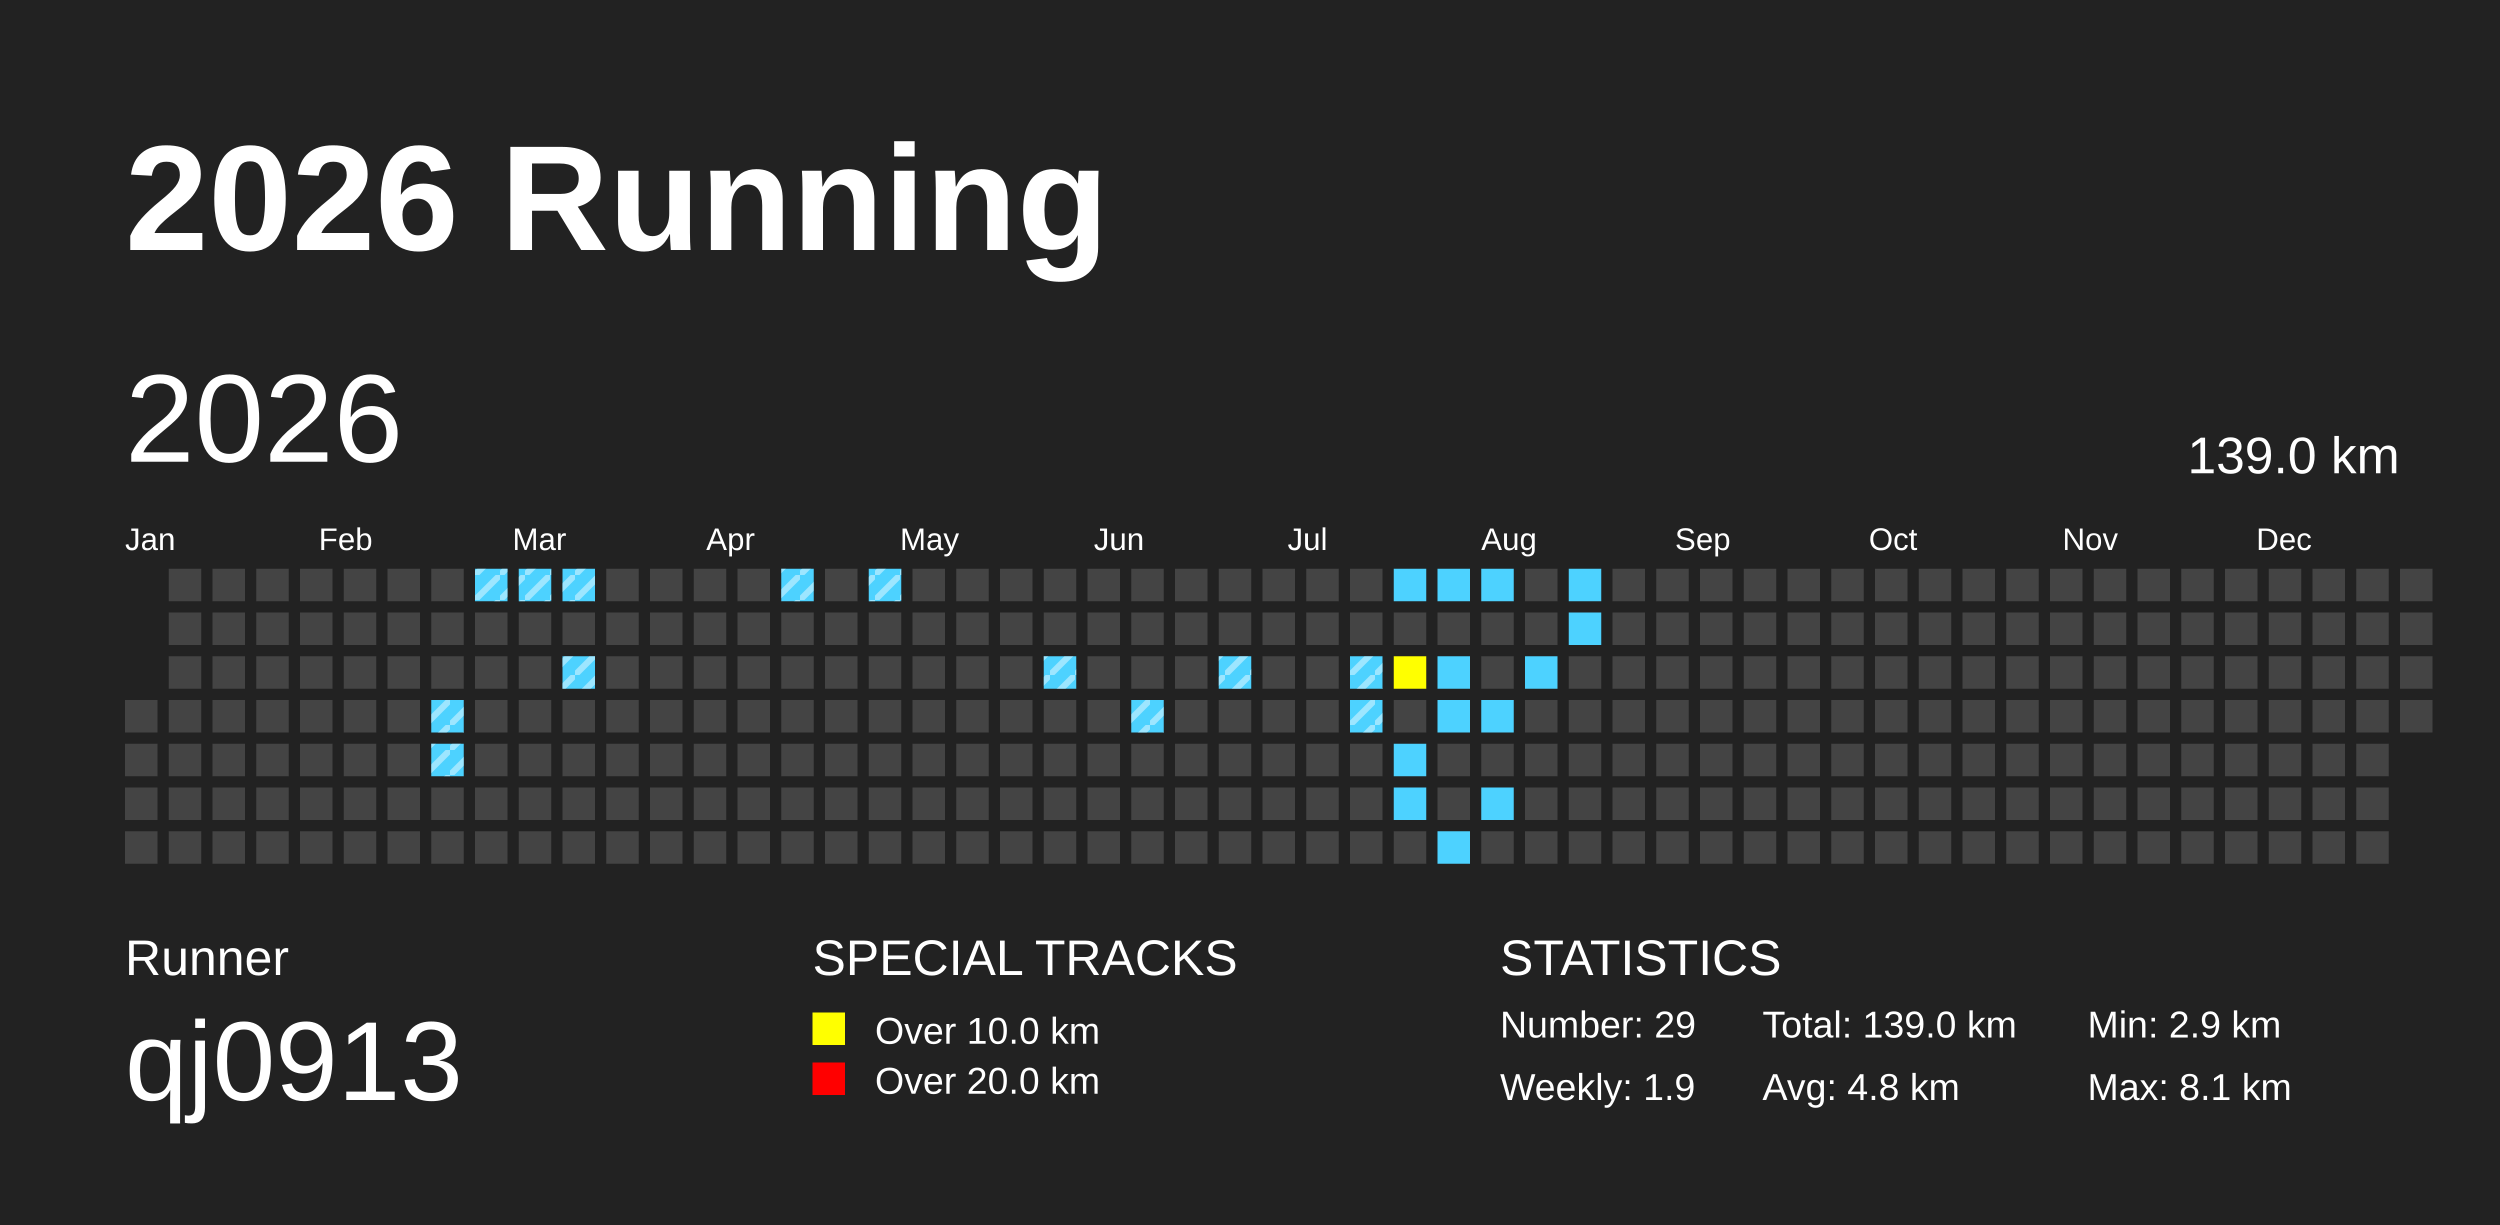
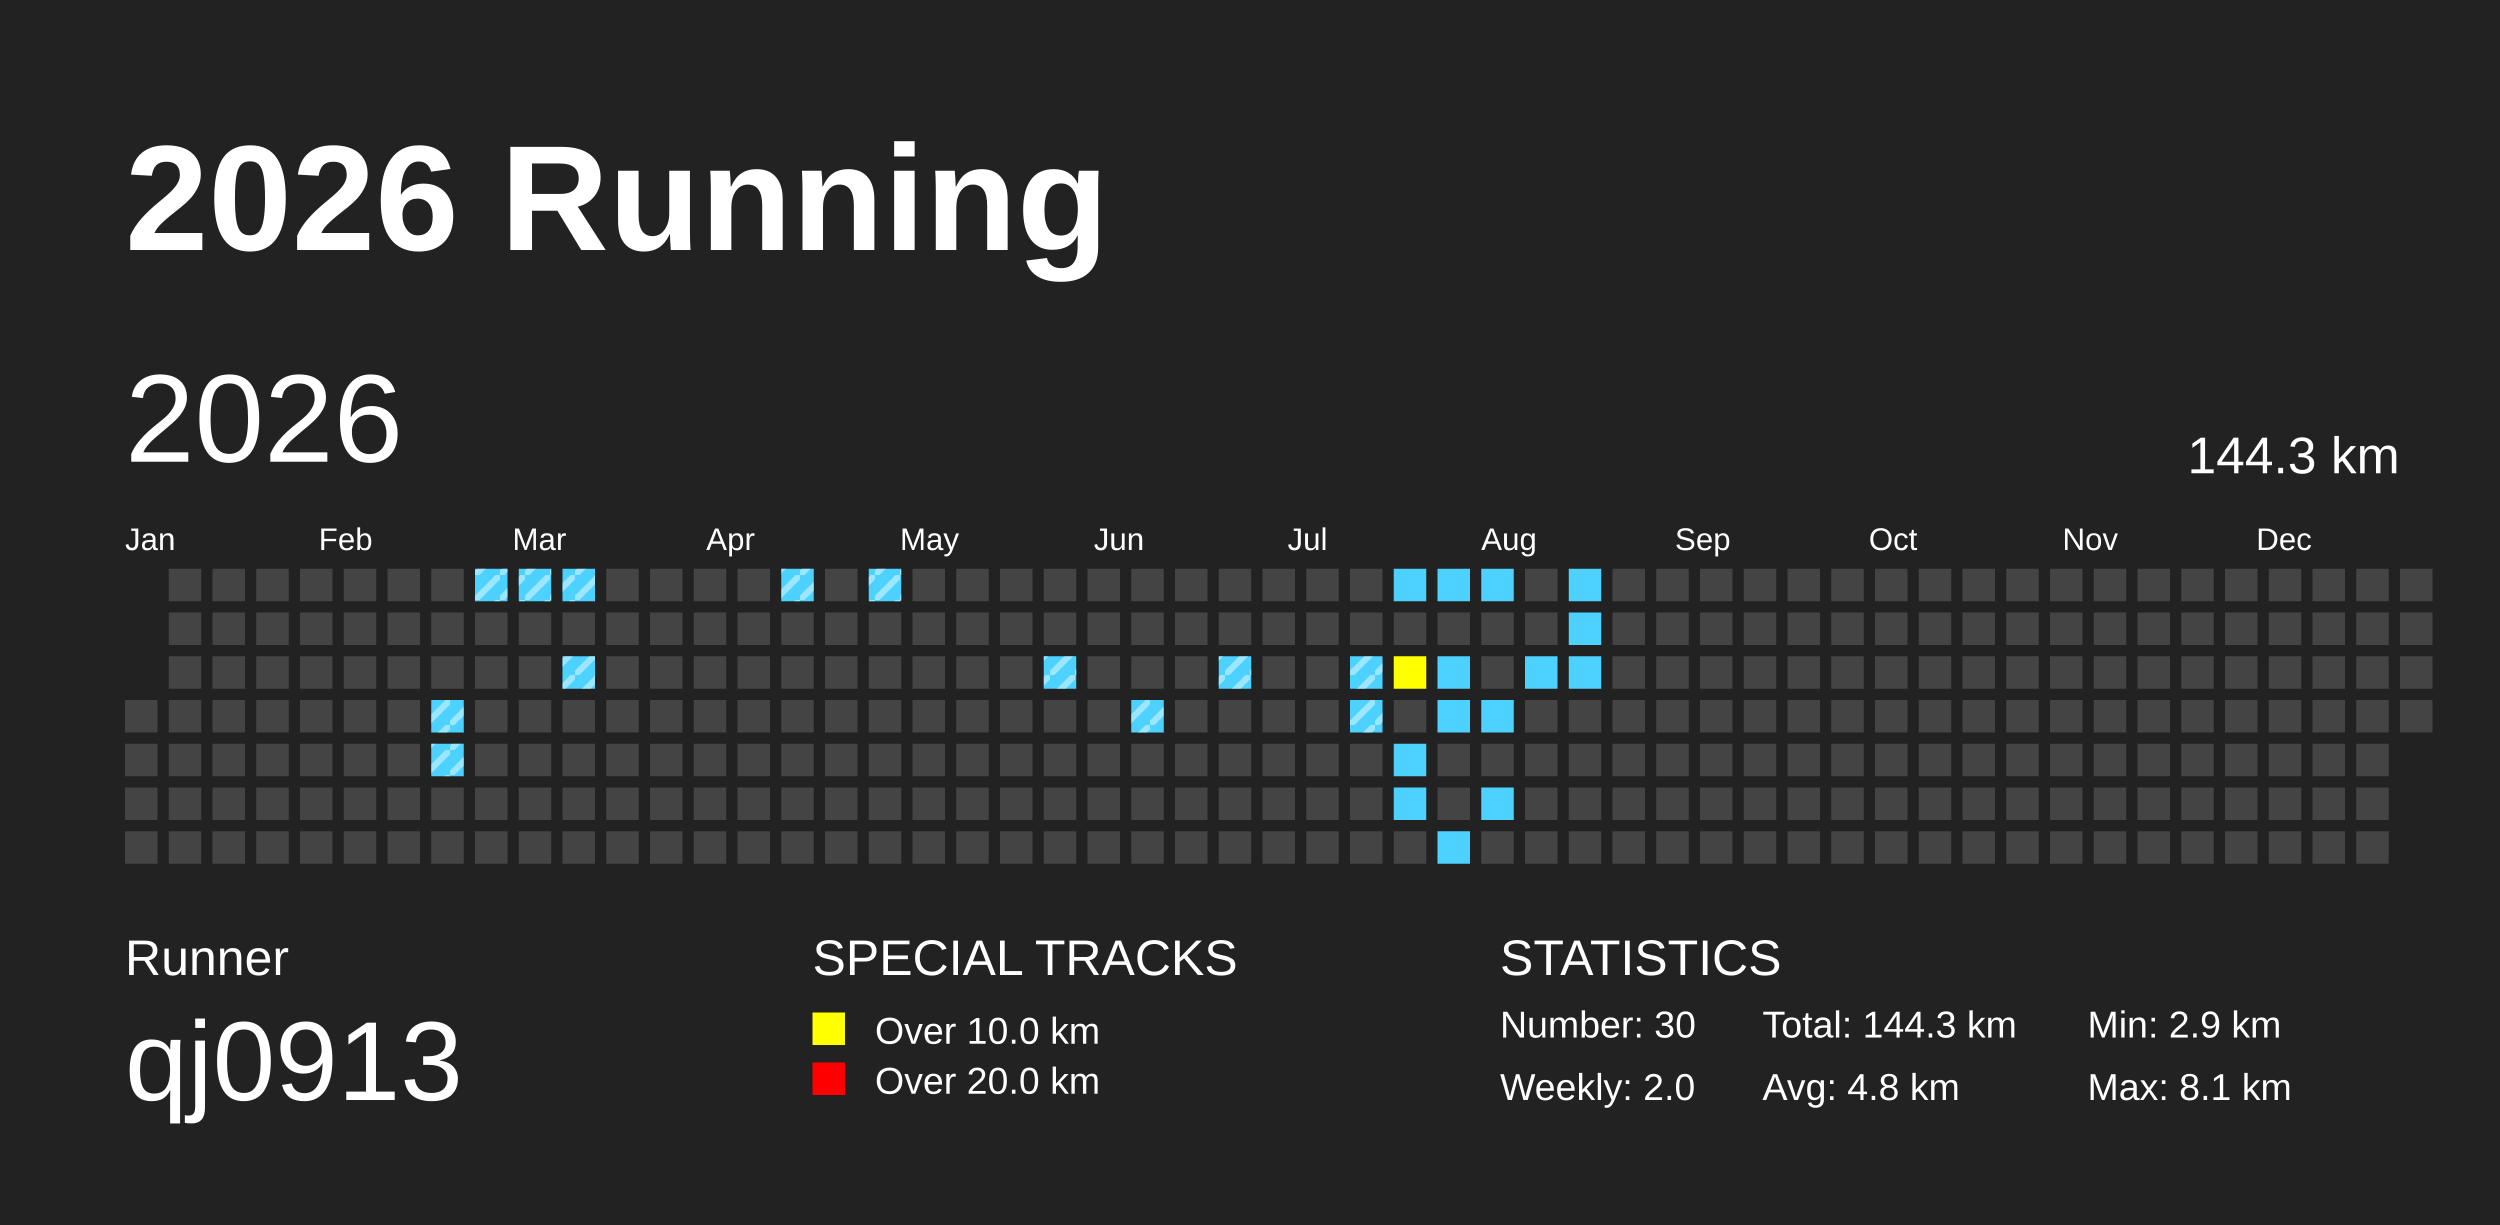
<svg xmlns="http://www.w3.org/2000/svg" baseProfile="full" height="98mm" version="1.1" viewBox="0,0,200,98" width="200mm">
  <defs>
    <pattern height="2" id="indoor-stripe" patternUnits="userSpaceOnUse" width="2">
      <line stroke="white" stroke-opacity="0.45" stroke-width="0.5" x1="0" x2="2" y1="2" y2="0" />
    </pattern>
  </defs>
  <rect fill="#222222" height="98" width="200" x="0" y="0" />
  <text fill="#FFFFFF" style="font-size:12px; font-family:Arial; font-weight:bold;" x="10" y="20">2026 Running</text>
  <text fill="#FFFFFF" style="font-size:4px; font-family:Arial" x="10" y="78">Runner</text>
  <text fill="#FFFFFF" style="font-size:9px; font-family:Arial" x="10" y="88">qj0913</text>
  <text fill="#FFFFFF" style="font-size:4px; font-family:Arial" x="65" y="78">SPECIAL TRACKS</text>
  <rect fill="yellow" height="2.6" width="2.6" x="65" y="81" />
  <text fill="#FFFFFF" style="font-size:3px; font-family:Arial" x="70" y="83.5">Over 10.0 km</text>
  <rect fill="red" height="2.6" width="2.6" x="65" y="85" />
  <text fill="#FFFFFF" style="font-size:3px; font-family:Arial" x="70" y="87.5">Over 20.0 km</text>
  <text fill="#FFFFFF" style="font-size:4px; font-family:Arial" x="120" y="78">STATISTICS</text>
-   <text fill="#FFFFFF" style="font-size:3px; font-family:Arial" x="120" y="83">Number: 29</text>
-   <text fill="#FFFFFF" style="font-size:3px; font-family:Arial" x="120" y="88">Weekly: 1.9</text>
-   <text fill="#FFFFFF" style="font-size:3px; font-family:Arial" x="141" y="83">Total: 139.0 km</text>
+   <text fill="#FFFFFF" style="font-size:3px; font-family:Arial" x="120" y="83">Number: 30</text>
+   <text fill="#FFFFFF" style="font-size:3px; font-family:Arial" x="120" y="88">Weekly: 2.0</text>
+   <text fill="#FFFFFF" style="font-size:3px; font-family:Arial" x="141" y="83">Total: 144.3 km</text>
  <text fill="#FFFFFF" style="font-size:3px; font-family:Arial" x="141" y="88">Avg: 4.8 km</text>
  <text fill="#FFFFFF" style="font-size:3px; font-family:Arial" x="167" y="83">Min: 2.9 km</text>
  <text fill="#FFFFFF" style="font-size:3px; font-family:Arial" x="167" y="88">Max: 8.1 km</text>
  <text dominant-baseline="hanging" fill="#FFFFFF" style="font-size:10.0px; font-family:Arial;" x="10" y="30">2026</text>
-   <text dominant-baseline="hanging" fill="#FFFFFF" style="font-size:4.125px; font-family:Arial;" x="175" y="35">139.0 km</text>
+   <text dominant-baseline="hanging" fill="#FFFFFF" style="font-size:4.125px; font-family:Arial;" x="175" y="35">144.3 km</text>
  <text fill="#FFFFFF" style="font-size:2.5px; font-family:Arial" x="10.0" y="44">Jan</text>
  <text fill="#FFFFFF" style="font-size:2.5px; font-family:Arial" x="25.5" y="44">Feb</text>
  <text fill="#FFFFFF" style="font-size:2.5px; font-family:Arial" x="41.0" y="44">Mar</text>
  <text fill="#FFFFFF" style="font-size:2.5px; font-family:Arial" x="56.5" y="44">Apr</text>
  <text fill="#FFFFFF" style="font-size:2.5px; font-family:Arial" x="72.0" y="44">May</text>
  <text fill="#FFFFFF" style="font-size:2.5px; font-family:Arial" x="87.5" y="44">Jun</text>
  <text fill="#FFFFFF" style="font-size:2.5px; font-family:Arial" x="103.0" y="44">Jul</text>
  <text fill="#FFFFFF" style="font-size:2.5px; font-family:Arial" x="118.5" y="44">Aug</text>
  <text fill="#FFFFFF" style="font-size:2.5px; font-family:Arial" x="134.0" y="44">Sep</text>
  <text fill="#FFFFFF" style="font-size:2.5px; font-family:Arial" x="149.5" y="44">Oct</text>
  <text fill="#FFFFFF" style="font-size:2.5px; font-family:Arial" x="165.0" y="44">Nov</text>
  <text fill="#FFFFFF" style="font-size:2.5px; font-family:Arial" x="180.5" y="44">Dec</text>
  <rect fill="#444444" height="2.6" width="2.6" x="10.0" y="56.0" />
  <rect fill="#444444" height="2.6" width="2.6" x="10.0" y="59.5" />
  <rect fill="#444444" height="2.6" width="2.6" x="10.0" y="63.0" />
  <rect fill="#444444" height="2.6" width="2.6" x="10.0" y="66.5" />
  <rect fill="#444444" height="2.6" width="2.6" x="13.5" y="45.5" />
  <rect fill="#444444" height="2.6" width="2.6" x="13.5" y="49.0" />
  <rect fill="#444444" height="2.6" width="2.6" x="13.5" y="52.5" />
  <rect fill="#444444" height="2.6" width="2.6" x="13.5" y="56.0" />
  <rect fill="#444444" height="2.6" width="2.6" x="13.5" y="59.5" />
  <rect fill="#444444" height="2.6" width="2.6" x="13.5" y="63.0" />
  <rect fill="#444444" height="2.6" width="2.6" x="13.5" y="66.5" />
  <rect fill="#444444" height="2.6" width="2.6" x="17.0" y="45.5" />
  <rect fill="#444444" height="2.6" width="2.6" x="17.0" y="49.0" />
  <rect fill="#444444" height="2.6" width="2.6" x="17.0" y="52.5" />
  <rect fill="#444444" height="2.6" width="2.6" x="17.0" y="56.0" />
  <rect fill="#444444" height="2.6" width="2.6" x="17.0" y="59.5" />
  <rect fill="#444444" height="2.6" width="2.6" x="17.0" y="63.0" />
  <rect fill="#444444" height="2.6" width="2.6" x="17.0" y="66.5" />
  <rect fill="#444444" height="2.6" width="2.6" x="20.5" y="45.5" />
  <rect fill="#444444" height="2.6" width="2.6" x="20.5" y="49.0" />
  <rect fill="#444444" height="2.6" width="2.6" x="20.5" y="52.5" />
  <rect fill="#444444" height="2.6" width="2.6" x="20.5" y="56.0" />
  <rect fill="#444444" height="2.6" width="2.6" x="20.5" y="59.5" />
  <rect fill="#444444" height="2.6" width="2.6" x="20.5" y="63.0" />
  <rect fill="#444444" height="2.6" width="2.6" x="20.5" y="66.5" />
  <rect fill="#444444" height="2.6" width="2.6" x="24.0" y="45.5" />
  <rect fill="#444444" height="2.6" width="2.6" x="24.0" y="49.0" />
  <rect fill="#444444" height="2.6" width="2.6" x="24.0" y="52.5" />
  <rect fill="#444444" height="2.6" width="2.6" x="24.0" y="56.0" />
  <rect fill="#444444" height="2.6" width="2.6" x="24.0" y="59.5" />
  <rect fill="#444444" height="2.6" width="2.6" x="24.0" y="63.0" />
  <rect fill="#444444" height="2.6" width="2.6" x="24.0" y="66.5" />
  <rect fill="#444444" height="2.6" width="2.6" x="27.5" y="45.5" />
  <rect fill="#444444" height="2.6" width="2.6" x="27.5" y="49.0" />
  <rect fill="#444444" height="2.6" width="2.6" x="27.5" y="52.5" />
  <rect fill="#444444" height="2.6" width="2.6" x="27.5" y="56.0" />
  <rect fill="#444444" height="2.6" width="2.6" x="27.5" y="59.5" />
  <rect fill="#444444" height="2.6" width="2.6" x="27.5" y="63.0" />
  <rect fill="#444444" height="2.6" width="2.6" x="27.5" y="66.5" />
  <rect fill="#444444" height="2.6" width="2.6" x="31.0" y="45.5" />
  <rect fill="#444444" height="2.6" width="2.6" x="31.0" y="49.0" />
  <rect fill="#444444" height="2.6" width="2.6" x="31.0" y="52.5" />
  <rect fill="#444444" height="2.6" width="2.6" x="31.0" y="56.0" />
  <rect fill="#444444" height="2.6" width="2.6" x="31.0" y="59.5" />
  <rect fill="#444444" height="2.6" width="2.6" x="31.0" y="63.0" />
  <rect fill="#444444" height="2.6" width="2.6" x="31.0" y="66.5" />
  <rect fill="#444444" height="2.6" width="2.6" x="34.5" y="45.5" />
  <rect fill="#444444" height="2.6" width="2.6" x="34.5" y="49.0" />
  <rect fill="#444444" height="2.6" width="2.6" x="34.5" y="52.5" />
  <rect fill="#4DD2FF" height="2.6" width="2.6" x="34.5" y="56.0" />
  <rect fill="url(#indoor-stripe)" height="2.6" style="pointer-events: none;" width="2.6" x="34.5" y="56.0" />
  <rect fill="#4DD2FF" height="2.6" width="2.6" x="34.5" y="59.5" />
  <rect fill="url(#indoor-stripe)" height="2.6" style="pointer-events: none;" width="2.6" x="34.5" y="59.5" />
  <rect fill="#444444" height="2.6" width="2.6" x="34.5" y="63.0" />
  <rect fill="#444444" height="2.6" width="2.6" x="34.5" y="66.5" />
  <rect fill="#4DD2FF" height="2.6" width="2.6" x="38.0" y="45.5" />
  <rect fill="url(#indoor-stripe)" height="2.6" style="pointer-events: none;" width="2.6" x="38.0" y="45.5" />
  <rect fill="#444444" height="2.6" width="2.6" x="38.0" y="49.0" />
  <rect fill="#444444" height="2.6" width="2.6" x="38.0" y="52.5" />
  <rect fill="#444444" height="2.6" width="2.6" x="38.0" y="56.0" />
  <rect fill="#444444" height="2.6" width="2.6" x="38.0" y="59.5" />
  <rect fill="#444444" height="2.6" width="2.6" x="38.0" y="63.0" />
  <rect fill="#444444" height="2.6" width="2.6" x="38.0" y="66.5" />
  <rect fill="#4DD2FF" height="2.6" width="2.6" x="41.5" y="45.5" />
  <rect fill="url(#indoor-stripe)" height="2.6" style="pointer-events: none;" width="2.6" x="41.5" y="45.5" />
  <rect fill="#444444" height="2.6" width="2.6" x="41.5" y="49.0" />
  <rect fill="#444444" height="2.6" width="2.6" x="41.5" y="52.5" />
  <rect fill="#444444" height="2.6" width="2.6" x="41.5" y="56.0" />
  <rect fill="#444444" height="2.6" width="2.6" x="41.5" y="59.5" />
  <rect fill="#444444" height="2.6" width="2.6" x="41.5" y="63.0" />
  <rect fill="#444444" height="2.6" width="2.6" x="41.5" y="66.5" />
  <rect fill="#4DD2FF" height="2.6" width="2.6" x="45.0" y="45.5" />
  <rect fill="url(#indoor-stripe)" height="2.6" style="pointer-events: none;" width="2.6" x="45.0" y="45.5" />
  <rect fill="#444444" height="2.6" width="2.6" x="45.0" y="49.0" />
  <rect fill="#4DD2FF" height="2.6" width="2.6" x="45.0" y="52.5" />
  <rect fill="url(#indoor-stripe)" height="2.6" style="pointer-events: none;" width="2.6" x="45.0" y="52.5" />
  <rect fill="#444444" height="2.6" width="2.6" x="45.0" y="56.0" />
  <rect fill="#444444" height="2.6" width="2.6" x="45.0" y="59.5" />
  <rect fill="#444444" height="2.6" width="2.6" x="45.0" y="63.0" />
  <rect fill="#444444" height="2.6" width="2.6" x="45.0" y="66.5" />
  <rect fill="#444444" height="2.6" width="2.6" x="48.5" y="45.5" />
  <rect fill="#444444" height="2.6" width="2.6" x="48.5" y="49.0" />
  <rect fill="#444444" height="2.6" width="2.6" x="48.5" y="52.5" />
  <rect fill="#444444" height="2.6" width="2.6" x="48.5" y="56.0" />
  <rect fill="#444444" height="2.6" width="2.6" x="48.5" y="59.5" />
  <rect fill="#444444" height="2.6" width="2.6" x="48.5" y="63.0" />
  <rect fill="#444444" height="2.6" width="2.6" x="48.5" y="66.5" />
  <rect fill="#444444" height="2.6" width="2.6" x="52.0" y="45.5" />
  <rect fill="#444444" height="2.6" width="2.6" x="52.0" y="49.0" />
  <rect fill="#444444" height="2.6" width="2.6" x="52.0" y="52.5" />
  <rect fill="#444444" height="2.6" width="2.6" x="52.0" y="56.0" />
  <rect fill="#444444" height="2.6" width="2.6" x="52.0" y="59.5" />
  <rect fill="#444444" height="2.6" width="2.6" x="52.0" y="63.0" />
  <rect fill="#444444" height="2.6" width="2.6" x="52.0" y="66.5" />
  <rect fill="#444444" height="2.6" width="2.6" x="55.5" y="45.5" />
  <rect fill="#444444" height="2.6" width="2.6" x="55.5" y="49.0" />
  <rect fill="#444444" height="2.6" width="2.6" x="55.5" y="52.5" />
  <rect fill="#444444" height="2.6" width="2.6" x="55.5" y="56.0" />
  <rect fill="#444444" height="2.6" width="2.6" x="55.5" y="59.5" />
  <rect fill="#444444" height="2.6" width="2.6" x="55.5" y="63.0" />
  <rect fill="#444444" height="2.6" width="2.6" x="55.5" y="66.5" />
  <rect fill="#444444" height="2.6" width="2.6" x="59.0" y="45.5" />
  <rect fill="#444444" height="2.6" width="2.6" x="59.0" y="49.0" />
  <rect fill="#444444" height="2.6" width="2.6" x="59.0" y="52.5" />
  <rect fill="#444444" height="2.6" width="2.6" x="59.0" y="56.0" />
  <rect fill="#444444" height="2.6" width="2.6" x="59.0" y="59.5" />
  <rect fill="#444444" height="2.6" width="2.6" x="59.0" y="63.0" />
  <rect fill="#444444" height="2.6" width="2.6" x="59.0" y="66.5" />
  <rect fill="#4DD2FF" height="2.6" width="2.6" x="62.5" y="45.5" />
  <rect fill="url(#indoor-stripe)" height="2.6" style="pointer-events: none;" width="2.6" x="62.5" y="45.5" />
  <rect fill="#444444" height="2.6" width="2.6" x="62.5" y="49.0" />
  <rect fill="#444444" height="2.6" width="2.6" x="62.5" y="52.5" />
  <rect fill="#444444" height="2.6" width="2.6" x="62.5" y="56.0" />
  <rect fill="#444444" height="2.6" width="2.6" x="62.5" y="59.5" />
  <rect fill="#444444" height="2.6" width="2.6" x="62.5" y="63.0" />
  <rect fill="#444444" height="2.6" width="2.6" x="62.5" y="66.5" />
  <rect fill="#444444" height="2.6" width="2.6" x="66.0" y="45.5" />
  <rect fill="#444444" height="2.6" width="2.6" x="66.0" y="49.0" />
  <rect fill="#444444" height="2.6" width="2.6" x="66.0" y="52.5" />
  <rect fill="#444444" height="2.6" width="2.6" x="66.0" y="56.0" />
  <rect fill="#444444" height="2.6" width="2.6" x="66.0" y="59.5" />
  <rect fill="#444444" height="2.6" width="2.6" x="66.0" y="63.0" />
  <rect fill="#444444" height="2.6" width="2.6" x="66.0" y="66.5" />
  <rect fill="#4DD2FF" height="2.6" width="2.6" x="69.5" y="45.5" />
  <rect fill="url(#indoor-stripe)" height="2.6" style="pointer-events: none;" width="2.6" x="69.5" y="45.5" />
  <rect fill="#444444" height="2.6" width="2.6" x="69.5" y="49.0" />
  <rect fill="#444444" height="2.6" width="2.6" x="69.5" y="52.5" />
  <rect fill="#444444" height="2.6" width="2.6" x="69.5" y="56.0" />
  <rect fill="#444444" height="2.6" width="2.6" x="69.5" y="59.5" />
  <rect fill="#444444" height="2.6" width="2.6" x="69.5" y="63.0" />
  <rect fill="#444444" height="2.6" width="2.6" x="69.5" y="66.5" />
  <rect fill="#444444" height="2.6" width="2.6" x="73.0" y="45.5" />
  <rect fill="#444444" height="2.6" width="2.6" x="73.0" y="49.0" />
  <rect fill="#444444" height="2.6" width="2.6" x="73.0" y="52.5" />
  <rect fill="#444444" height="2.6" width="2.6" x="73.0" y="56.0" />
  <rect fill="#444444" height="2.6" width="2.6" x="73.0" y="59.5" />
  <rect fill="#444444" height="2.6" width="2.6" x="73.0" y="63.0" />
  <rect fill="#444444" height="2.6" width="2.6" x="73.0" y="66.5" />
  <rect fill="#444444" height="2.6" width="2.6" x="76.5" y="45.5" />
  <rect fill="#444444" height="2.6" width="2.6" x="76.5" y="49.0" />
  <rect fill="#444444" height="2.6" width="2.6" x="76.5" y="52.5" />
  <rect fill="#444444" height="2.6" width="2.6" x="76.5" y="56.0" />
  <rect fill="#444444" height="2.6" width="2.6" x="76.5" y="59.5" />
  <rect fill="#444444" height="2.6" width="2.6" x="76.5" y="63.0" />
  <rect fill="#444444" height="2.6" width="2.6" x="76.5" y="66.5" />
  <rect fill="#444444" height="2.6" width="2.6" x="80.0" y="45.5" />
  <rect fill="#444444" height="2.6" width="2.6" x="80.0" y="49.0" />
  <rect fill="#444444" height="2.6" width="2.6" x="80.0" y="52.5" />
  <rect fill="#444444" height="2.6" width="2.6" x="80.0" y="56.0" />
  <rect fill="#444444" height="2.6" width="2.6" x="80.0" y="59.5" />
  <rect fill="#444444" height="2.6" width="2.6" x="80.0" y="63.0" />
  <rect fill="#444444" height="2.6" width="2.6" x="80.0" y="66.5" />
  <rect fill="#444444" height="2.6" width="2.6" x="83.5" y="45.5" />
  <rect fill="#444444" height="2.6" width="2.6" x="83.5" y="49.0" />
  <rect fill="#4DD2FF" height="2.6" width="2.6" x="83.5" y="52.5" />
  <rect fill="url(#indoor-stripe)" height="2.6" style="pointer-events: none;" width="2.6" x="83.5" y="52.5" />
  <rect fill="#444444" height="2.6" width="2.6" x="83.5" y="56.0" />
  <rect fill="#444444" height="2.6" width="2.6" x="83.5" y="59.5" />
  <rect fill="#444444" height="2.6" width="2.6" x="83.5" y="63.0" />
  <rect fill="#444444" height="2.6" width="2.6" x="83.5" y="66.5" />
  <rect fill="#444444" height="2.6" width="2.6" x="87.0" y="45.5" />
  <rect fill="#444444" height="2.6" width="2.6" x="87.0" y="49.0" />
  <rect fill="#444444" height="2.6" width="2.6" x="87.0" y="52.5" />
  <rect fill="#444444" height="2.6" width="2.6" x="87.0" y="56.0" />
  <rect fill="#444444" height="2.6" width="2.6" x="87.0" y="59.5" />
  <rect fill="#444444" height="2.6" width="2.6" x="87.0" y="63.0" />
  <rect fill="#444444" height="2.6" width="2.6" x="87.0" y="66.5" />
  <rect fill="#444444" height="2.6" width="2.6" x="90.5" y="45.5" />
  <rect fill="#444444" height="2.6" width="2.6" x="90.5" y="49.0" />
  <rect fill="#444444" height="2.6" width="2.6" x="90.5" y="52.5" />
  <rect fill="#4DD2FF" height="2.6" width="2.6" x="90.5" y="56.0" />
  <rect fill="url(#indoor-stripe)" height="2.6" style="pointer-events: none;" width="2.6" x="90.5" y="56.0" />
  <rect fill="#444444" height="2.6" width="2.6" x="90.5" y="59.5" />
  <rect fill="#444444" height="2.6" width="2.6" x="90.5" y="63.0" />
  <rect fill="#444444" height="2.6" width="2.6" x="90.5" y="66.5" />
  <rect fill="#444444" height="2.6" width="2.6" x="94.0" y="45.5" />
  <rect fill="#444444" height="2.6" width="2.6" x="94.0" y="49.0" />
  <rect fill="#444444" height="2.6" width="2.6" x="94.0" y="52.5" />
  <rect fill="#444444" height="2.6" width="2.6" x="94.0" y="56.0" />
  <rect fill="#444444" height="2.6" width="2.6" x="94.0" y="59.5" />
  <rect fill="#444444" height="2.6" width="2.6" x="94.0" y="63.0" />
  <rect fill="#444444" height="2.6" width="2.6" x="94.0" y="66.5" />
  <rect fill="#444444" height="2.6" width="2.6" x="97.5" y="45.5" />
  <rect fill="#444444" height="2.6" width="2.6" x="97.5" y="49.0" />
  <rect fill="#4DD2FF" height="2.6" width="2.6" x="97.5" y="52.5" />
  <rect fill="url(#indoor-stripe)" height="2.6" style="pointer-events: none;" width="2.6" x="97.5" y="52.5" />
  <rect fill="#444444" height="2.6" width="2.6" x="97.5" y="56.0" />
  <rect fill="#444444" height="2.6" width="2.6" x="97.5" y="59.5" />
  <rect fill="#444444" height="2.6" width="2.6" x="97.5" y="63.0" />
  <rect fill="#444444" height="2.6" width="2.6" x="97.5" y="66.5" />
  <rect fill="#444444" height="2.6" width="2.6" x="101.0" y="45.5" />
  <rect fill="#444444" height="2.6" width="2.6" x="101.0" y="49.0" />
  <rect fill="#444444" height="2.6" width="2.6" x="101.0" y="52.5" />
  <rect fill="#444444" height="2.6" width="2.6" x="101.0" y="56.0" />
  <rect fill="#444444" height="2.6" width="2.6" x="101.0" y="59.5" />
  <rect fill="#444444" height="2.6" width="2.6" x="101.0" y="63.0" />
  <rect fill="#444444" height="2.6" width="2.6" x="101.0" y="66.5" />
  <rect fill="#444444" height="2.6" width="2.6" x="104.5" y="45.5" />
  <rect fill="#444444" height="2.6" width="2.6" x="104.5" y="49.0" />
  <rect fill="#444444" height="2.6" width="2.6" x="104.5" y="52.5" />
  <rect fill="#444444" height="2.6" width="2.6" x="104.5" y="56.0" />
  <rect fill="#444444" height="2.6" width="2.6" x="104.5" y="59.5" />
  <rect fill="#444444" height="2.6" width="2.6" x="104.5" y="63.0" />
  <rect fill="#444444" height="2.6" width="2.6" x="104.5" y="66.5" />
  <rect fill="#444444" height="2.6" width="2.6" x="108.0" y="45.5" />
  <rect fill="#444444" height="2.6" width="2.6" x="108.0" y="49.0" />
  <rect fill="#4DD2FF" height="2.6" width="2.6" x="108.0" y="52.5" />
  <rect fill="url(#indoor-stripe)" height="2.6" style="pointer-events: none;" width="2.6" x="108.0" y="52.5" />
  <rect fill="#4DD2FF" height="2.6" width="2.6" x="108.0" y="56.0" />
  <rect fill="url(#indoor-stripe)" height="2.6" style="pointer-events: none;" width="2.6" x="108.0" y="56.0" />
  <rect fill="#444444" height="2.6" width="2.6" x="108.0" y="59.5" />
  <rect fill="#444444" height="2.6" width="2.6" x="108.0" y="63.0" />
  <rect fill="#444444" height="2.6" width="2.6" x="108.0" y="66.5" />
  <rect fill="#4DD2FF" height="2.6" width="2.6" x="111.5" y="45.5" />
  <rect fill="#444444" height="2.6" width="2.6" x="111.5" y="49.0" />
  <rect fill="yellow" height="2.6" width="2.6" x="111.5" y="52.5" />
  <rect fill="#444444" height="2.6" width="2.6" x="111.5" y="56.0" />
  <rect fill="#4DD2FF" height="2.6" width="2.6" x="111.5" y="59.5" />
  <rect fill="#4DD2FF" height="2.6" width="2.6" x="111.5" y="63.0" />
  <rect fill="#444444" height="2.6" width="2.6" x="111.5" y="66.5" />
  <rect fill="#4DD2FF" height="2.6" width="2.6" x="115.0" y="45.5" />
  <rect fill="#444444" height="2.6" width="2.6" x="115.0" y="49.0" />
  <rect fill="#4DD2FF" height="2.6" width="2.6" x="115.0" y="52.5" />
  <rect fill="#4DD2FF" height="2.6" width="2.6" x="115.0" y="56.0" />
  <rect fill="#444444" height="2.6" width="2.6" x="115.0" y="59.5" />
  <rect fill="#444444" height="2.6" width="2.6" x="115.0" y="63.0" />
  <rect fill="#4DD2FF" height="2.6" width="2.6" x="115.0" y="66.5" />
  <rect fill="#4DD2FF" height="2.6" width="2.6" x="118.5" y="45.5" />
  <rect fill="#444444" height="2.6" width="2.6" x="118.5" y="49.0" />
  <rect fill="#444444" height="2.6" width="2.6" x="118.5" y="52.5" />
  <rect fill="#4DD2FF" height="2.6" width="2.6" x="118.5" y="56.0" />
  <rect fill="#444444" height="2.6" width="2.6" x="118.5" y="59.5" />
  <rect fill="#4DD2FF" height="2.6" width="2.6" x="118.5" y="63.0" />
  <rect fill="#444444" height="2.6" width="2.6" x="118.5" y="66.5" />
  <rect fill="#444444" height="2.6" width="2.6" x="122.0" y="45.5" />
  <rect fill="#444444" height="2.6" width="2.6" x="122.0" y="49.0" />
  <rect fill="#4DD2FF" height="2.6" width="2.6" x="122.0" y="52.5" />
  <rect fill="#444444" height="2.6" width="2.6" x="122.0" y="56.0" />
  <rect fill="#444444" height="2.6" width="2.6" x="122.0" y="59.5" />
  <rect fill="#444444" height="2.6" width="2.6" x="122.0" y="63.0" />
  <rect fill="#444444" height="2.6" width="2.6" x="122.0" y="66.5" />
  <rect fill="#4DD2FF" height="2.6" width="2.6" x="125.5" y="45.5" />
  <rect fill="#4DD2FF" height="2.6" width="2.6" x="125.5" y="49.0" />
-   <rect fill="#444444" height="2.6" width="2.6" x="125.5" y="52.5" />
+   <rect fill="#4DD2FF" height="2.6" width="2.6" x="125.5" y="52.5" />
  <rect fill="#444444" height="2.6" width="2.6" x="125.5" y="56.0" />
  <rect fill="#444444" height="2.6" width="2.6" x="125.5" y="59.5" />
  <rect fill="#444444" height="2.6" width="2.6" x="125.5" y="63.0" />
  <rect fill="#444444" height="2.6" width="2.6" x="125.5" y="66.5" />
  <rect fill="#444444" height="2.6" width="2.6" x="129.0" y="45.5" />
  <rect fill="#444444" height="2.6" width="2.6" x="129.0" y="49.0" />
  <rect fill="#444444" height="2.6" width="2.6" x="129.0" y="52.5" />
  <rect fill="#444444" height="2.6" width="2.6" x="129.0" y="56.0" />
  <rect fill="#444444" height="2.6" width="2.6" x="129.0" y="59.5" />
  <rect fill="#444444" height="2.6" width="2.6" x="129.0" y="63.0" />
  <rect fill="#444444" height="2.6" width="2.6" x="129.0" y="66.5" />
  <rect fill="#444444" height="2.6" width="2.6" x="132.5" y="45.5" />
  <rect fill="#444444" height="2.6" width="2.6" x="132.5" y="49.0" />
  <rect fill="#444444" height="2.6" width="2.6" x="132.5" y="52.5" />
  <rect fill="#444444" height="2.6" width="2.6" x="132.5" y="56.0" />
  <rect fill="#444444" height="2.6" width="2.6" x="132.5" y="59.5" />
  <rect fill="#444444" height="2.6" width="2.6" x="132.5" y="63.0" />
  <rect fill="#444444" height="2.6" width="2.6" x="132.5" y="66.5" />
  <rect fill="#444444" height="2.6" width="2.6" x="136.0" y="45.5" />
  <rect fill="#444444" height="2.6" width="2.6" x="136.0" y="49.0" />
  <rect fill="#444444" height="2.6" width="2.6" x="136.0" y="52.5" />
  <rect fill="#444444" height="2.6" width="2.6" x="136.0" y="56.0" />
  <rect fill="#444444" height="2.6" width="2.6" x="136.0" y="59.5" />
  <rect fill="#444444" height="2.6" width="2.6" x="136.0" y="63.0" />
  <rect fill="#444444" height="2.6" width="2.6" x="136.0" y="66.5" />
  <rect fill="#444444" height="2.6" width="2.6" x="139.5" y="45.5" />
  <rect fill="#444444" height="2.6" width="2.6" x="139.5" y="49.0" />
  <rect fill="#444444" height="2.6" width="2.6" x="139.5" y="52.5" />
  <rect fill="#444444" height="2.6" width="2.6" x="139.5" y="56.0" />
  <rect fill="#444444" height="2.6" width="2.6" x="139.5" y="59.5" />
  <rect fill="#444444" height="2.6" width="2.6" x="139.5" y="63.0" />
  <rect fill="#444444" height="2.6" width="2.6" x="139.5" y="66.5" />
  <rect fill="#444444" height="2.6" width="2.6" x="143.0" y="45.5" />
  <rect fill="#444444" height="2.6" width="2.6" x="143.0" y="49.0" />
  <rect fill="#444444" height="2.6" width="2.6" x="143.0" y="52.5" />
  <rect fill="#444444" height="2.6" width="2.6" x="143.0" y="56.0" />
  <rect fill="#444444" height="2.6" width="2.6" x="143.0" y="59.5" />
  <rect fill="#444444" height="2.6" width="2.6" x="143.0" y="63.0" />
  <rect fill="#444444" height="2.6" width="2.6" x="143.0" y="66.5" />
  <rect fill="#444444" height="2.6" width="2.6" x="146.5" y="45.5" />
  <rect fill="#444444" height="2.6" width="2.6" x="146.5" y="49.0" />
  <rect fill="#444444" height="2.6" width="2.6" x="146.5" y="52.5" />
  <rect fill="#444444" height="2.6" width="2.6" x="146.5" y="56.0" />
  <rect fill="#444444" height="2.6" width="2.6" x="146.5" y="59.5" />
  <rect fill="#444444" height="2.6" width="2.6" x="146.5" y="63.0" />
  <rect fill="#444444" height="2.6" width="2.6" x="146.5" y="66.5" />
  <rect fill="#444444" height="2.6" width="2.6" x="150.0" y="45.5" />
  <rect fill="#444444" height="2.6" width="2.6" x="150.0" y="49.0" />
  <rect fill="#444444" height="2.6" width="2.6" x="150.0" y="52.5" />
  <rect fill="#444444" height="2.6" width="2.6" x="150.0" y="56.0" />
  <rect fill="#444444" height="2.6" width="2.6" x="150.0" y="59.5" />
  <rect fill="#444444" height="2.6" width="2.6" x="150.0" y="63.0" />
  <rect fill="#444444" height="2.6" width="2.6" x="150.0" y="66.5" />
  <rect fill="#444444" height="2.6" width="2.6" x="153.5" y="45.5" />
  <rect fill="#444444" height="2.6" width="2.6" x="153.5" y="49.0" />
  <rect fill="#444444" height="2.6" width="2.6" x="153.5" y="52.5" />
  <rect fill="#444444" height="2.6" width="2.6" x="153.5" y="56.0" />
  <rect fill="#444444" height="2.6" width="2.6" x="153.5" y="59.5" />
  <rect fill="#444444" height="2.6" width="2.6" x="153.5" y="63.0" />
  <rect fill="#444444" height="2.6" width="2.6" x="153.5" y="66.5" />
  <rect fill="#444444" height="2.6" width="2.6" x="157.0" y="45.5" />
  <rect fill="#444444" height="2.6" width="2.6" x="157.0" y="49.0" />
  <rect fill="#444444" height="2.6" width="2.6" x="157.0" y="52.5" />
  <rect fill="#444444" height="2.6" width="2.6" x="157.0" y="56.0" />
  <rect fill="#444444" height="2.6" width="2.6" x="157.0" y="59.5" />
  <rect fill="#444444" height="2.6" width="2.6" x="157.0" y="63.0" />
  <rect fill="#444444" height="2.6" width="2.6" x="157.0" y="66.5" />
  <rect fill="#444444" height="2.6" width="2.6" x="160.5" y="45.5" />
  <rect fill="#444444" height="2.6" width="2.6" x="160.5" y="49.0" />
  <rect fill="#444444" height="2.6" width="2.6" x="160.5" y="52.5" />
  <rect fill="#444444" height="2.6" width="2.6" x="160.5" y="56.0" />
  <rect fill="#444444" height="2.6" width="2.6" x="160.5" y="59.5" />
  <rect fill="#444444" height="2.6" width="2.6" x="160.5" y="63.0" />
  <rect fill="#444444" height="2.6" width="2.6" x="160.5" y="66.5" />
  <rect fill="#444444" height="2.6" width="2.6" x="164.0" y="45.5" />
  <rect fill="#444444" height="2.6" width="2.6" x="164.0" y="49.0" />
  <rect fill="#444444" height="2.6" width="2.6" x="164.0" y="52.5" />
  <rect fill="#444444" height="2.6" width="2.6" x="164.0" y="56.0" />
  <rect fill="#444444" height="2.6" width="2.6" x="164.0" y="59.5" />
  <rect fill="#444444" height="2.6" width="2.6" x="164.0" y="63.0" />
  <rect fill="#444444" height="2.6" width="2.6" x="164.0" y="66.5" />
  <rect fill="#444444" height="2.6" width="2.6" x="167.5" y="45.5" />
  <rect fill="#444444" height="2.6" width="2.6" x="167.5" y="49.0" />
  <rect fill="#444444" height="2.6" width="2.6" x="167.5" y="52.5" />
  <rect fill="#444444" height="2.6" width="2.6" x="167.5" y="56.0" />
  <rect fill="#444444" height="2.6" width="2.6" x="167.5" y="59.5" />
  <rect fill="#444444" height="2.6" width="2.6" x="167.5" y="63.0" />
  <rect fill="#444444" height="2.6" width="2.6" x="167.5" y="66.5" />
  <rect fill="#444444" height="2.6" width="2.6" x="171.0" y="45.5" />
  <rect fill="#444444" height="2.6" width="2.6" x="171.0" y="49.0" />
  <rect fill="#444444" height="2.6" width="2.6" x="171.0" y="52.5" />
  <rect fill="#444444" height="2.6" width="2.6" x="171.0" y="56.0" />
  <rect fill="#444444" height="2.6" width="2.6" x="171.0" y="59.5" />
  <rect fill="#444444" height="2.6" width="2.6" x="171.0" y="63.0" />
  <rect fill="#444444" height="2.6" width="2.6" x="171.0" y="66.5" />
  <rect fill="#444444" height="2.6" width="2.6" x="174.5" y="45.5" />
  <rect fill="#444444" height="2.6" width="2.6" x="174.5" y="49.0" />
  <rect fill="#444444" height="2.6" width="2.6" x="174.5" y="52.5" />
  <rect fill="#444444" height="2.6" width="2.6" x="174.5" y="56.0" />
  <rect fill="#444444" height="2.6" width="2.6" x="174.5" y="59.5" />
  <rect fill="#444444" height="2.6" width="2.6" x="174.5" y="63.0" />
  <rect fill="#444444" height="2.6" width="2.6" x="174.5" y="66.5" />
  <rect fill="#444444" height="2.6" width="2.6" x="178.0" y="45.5" />
  <rect fill="#444444" height="2.6" width="2.6" x="178.0" y="49.0" />
  <rect fill="#444444" height="2.6" width="2.6" x="178.0" y="52.5" />
  <rect fill="#444444" height="2.6" width="2.6" x="178.0" y="56.0" />
  <rect fill="#444444" height="2.6" width="2.6" x="178.0" y="59.5" />
  <rect fill="#444444" height="2.6" width="2.6" x="178.0" y="63.0" />
  <rect fill="#444444" height="2.6" width="2.6" x="178.0" y="66.5" />
  <rect fill="#444444" height="2.6" width="2.6" x="181.5" y="45.5" />
  <rect fill="#444444" height="2.6" width="2.6" x="181.5" y="49.0" />
  <rect fill="#444444" height="2.6" width="2.6" x="181.5" y="52.5" />
  <rect fill="#444444" height="2.6" width="2.6" x="181.5" y="56.0" />
  <rect fill="#444444" height="2.6" width="2.6" x="181.5" y="59.5" />
  <rect fill="#444444" height="2.6" width="2.6" x="181.5" y="63.0" />
  <rect fill="#444444" height="2.6" width="2.6" x="181.5" y="66.5" />
  <rect fill="#444444" height="2.6" width="2.6" x="185.0" y="45.5" />
  <rect fill="#444444" height="2.6" width="2.6" x="185.0" y="49.0" />
  <rect fill="#444444" height="2.6" width="2.6" x="185.0" y="52.5" />
  <rect fill="#444444" height="2.6" width="2.6" x="185.0" y="56.0" />
  <rect fill="#444444" height="2.6" width="2.6" x="185.0" y="59.5" />
  <rect fill="#444444" height="2.6" width="2.6" x="185.0" y="63.0" />
  <rect fill="#444444" height="2.6" width="2.6" x="185.0" y="66.5" />
  <rect fill="#444444" height="2.6" width="2.6" x="188.5" y="45.5" />
  <rect fill="#444444" height="2.6" width="2.6" x="188.5" y="49.0" />
  <rect fill="#444444" height="2.6" width="2.6" x="188.5" y="52.5" />
  <rect fill="#444444" height="2.6" width="2.6" x="188.5" y="56.0" />
  <rect fill="#444444" height="2.6" width="2.6" x="188.5" y="59.5" />
  <rect fill="#444444" height="2.6" width="2.6" x="188.5" y="63.0" />
  <rect fill="#444444" height="2.6" width="2.6" x="188.5" y="66.5" />
  <rect fill="#444444" height="2.6" width="2.6" x="192.0" y="45.5" />
  <rect fill="#444444" height="2.6" width="2.6" x="192.0" y="49.0" />
  <rect fill="#444444" height="2.6" width="2.6" x="192.0" y="52.5" />
  <rect fill="#444444" height="2.6" width="2.6" x="192.0" y="56.0" />
</svg>
